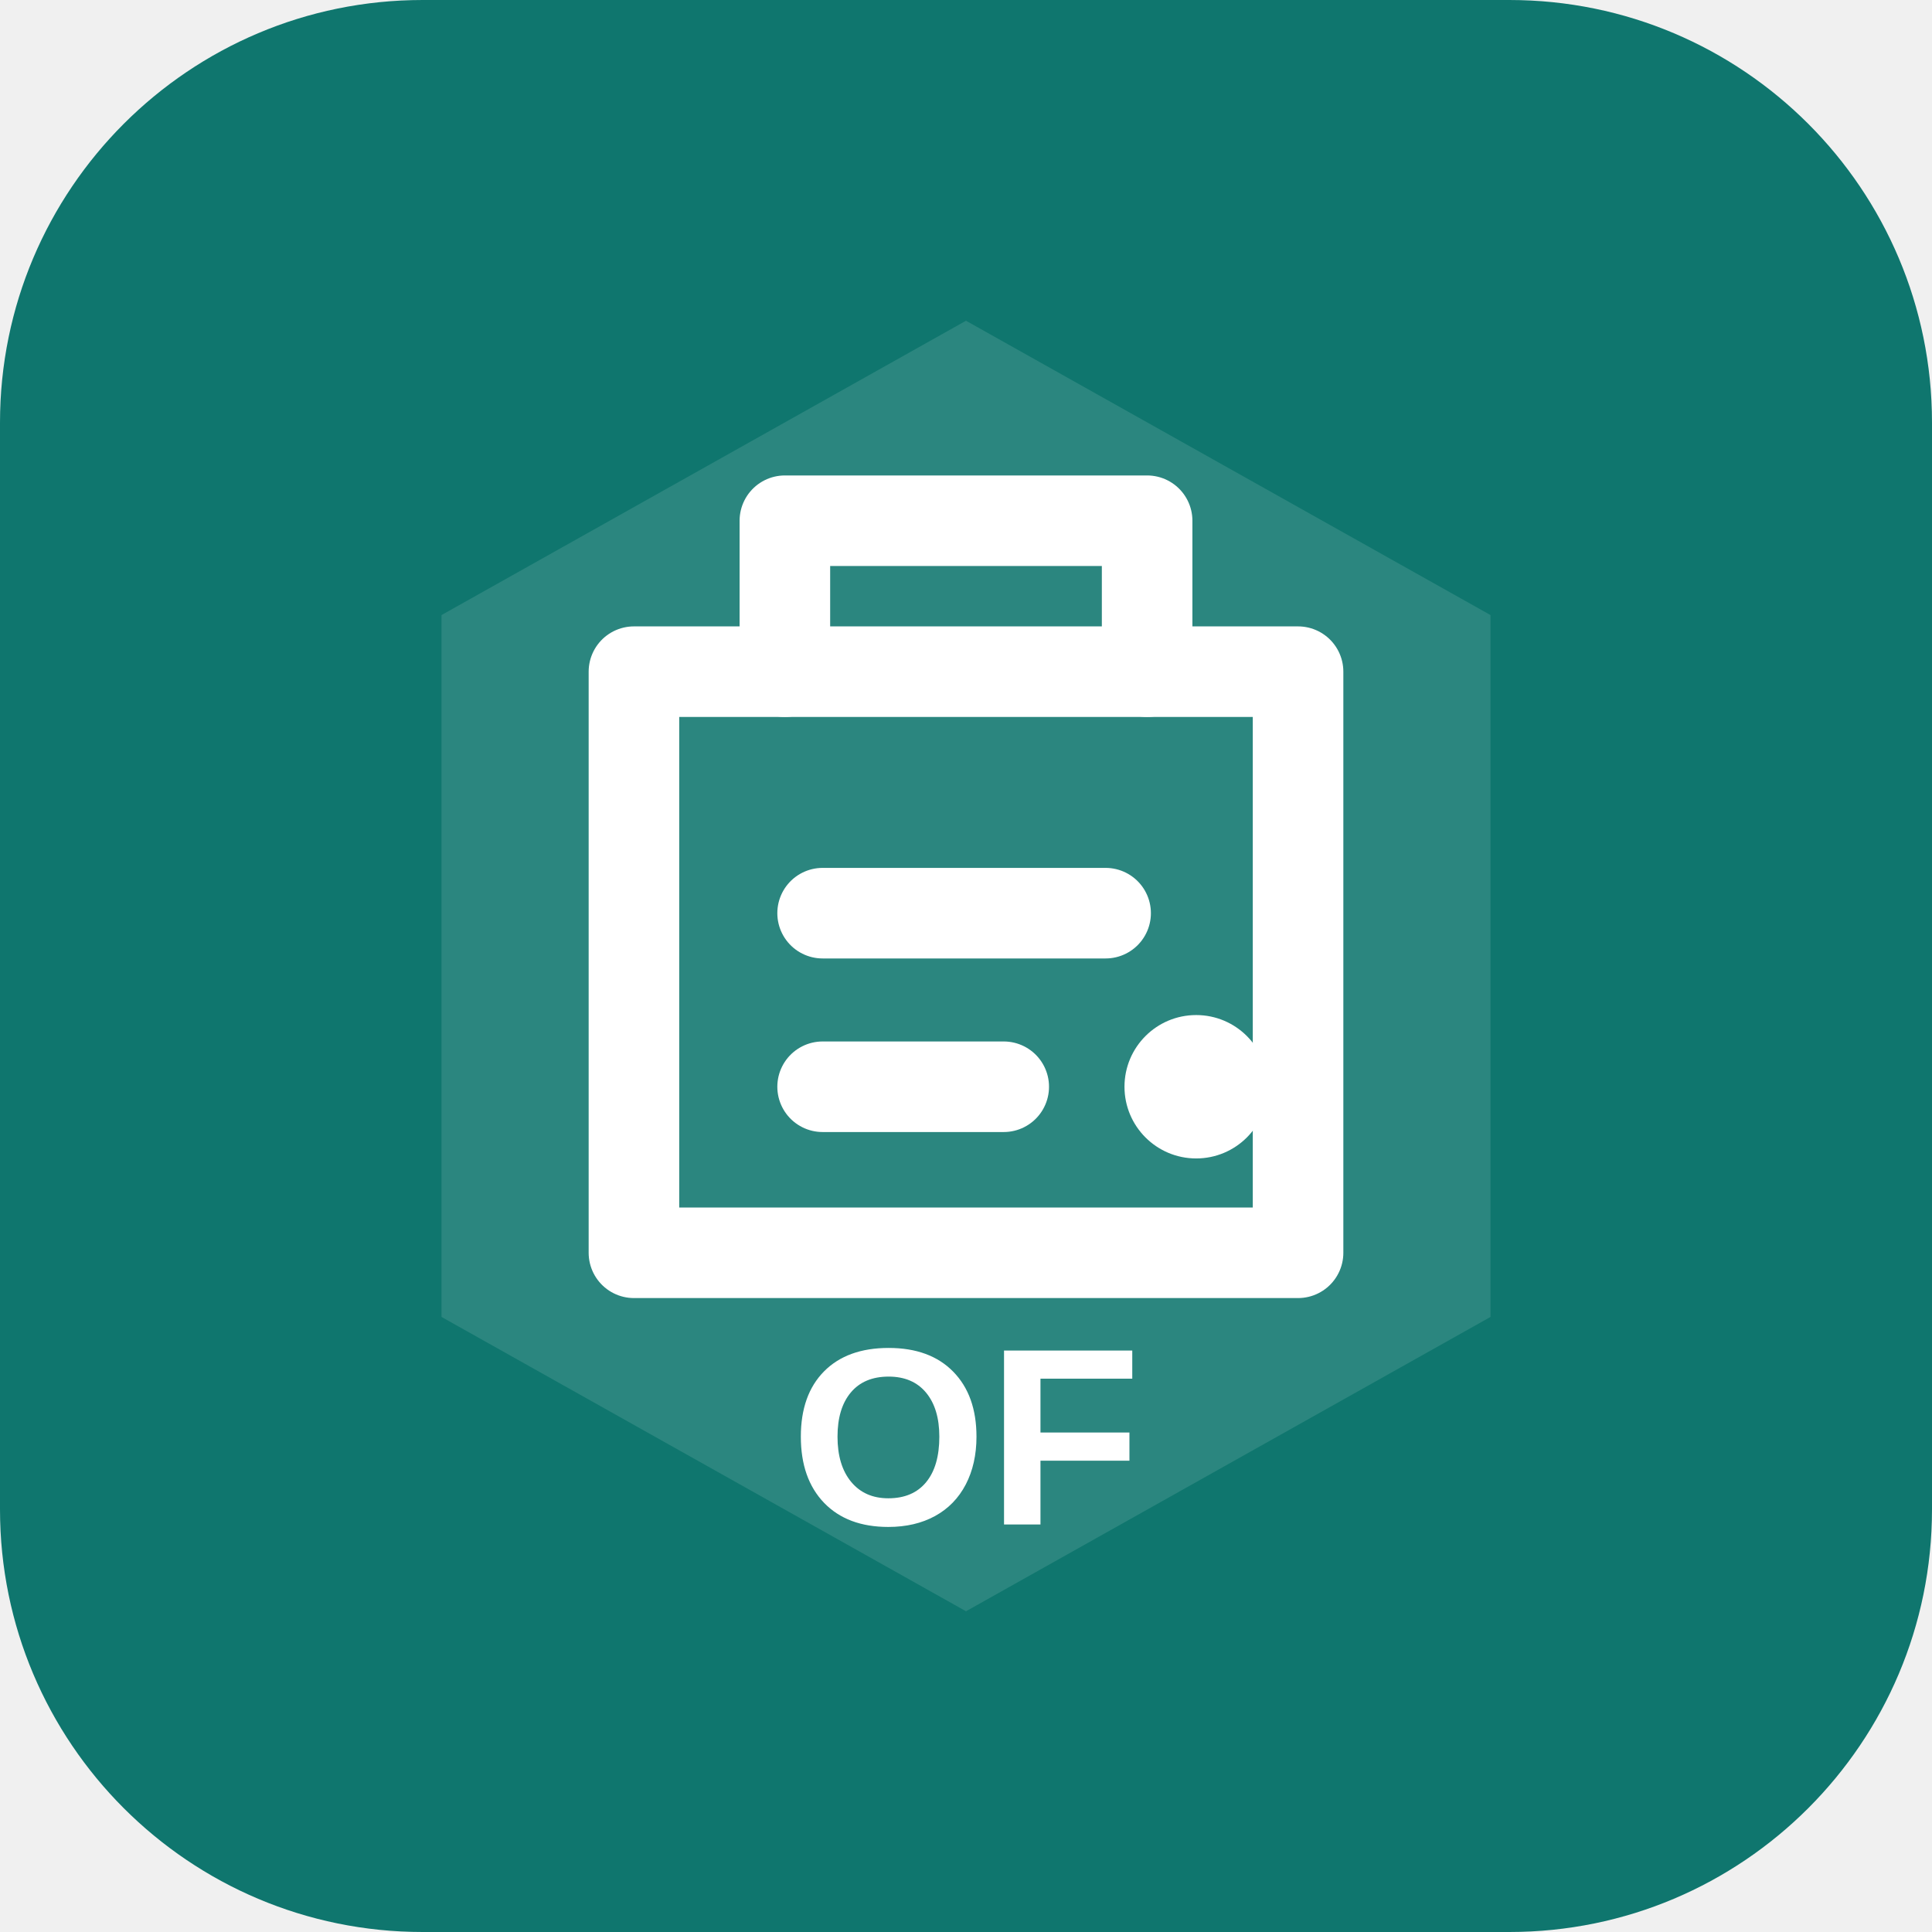
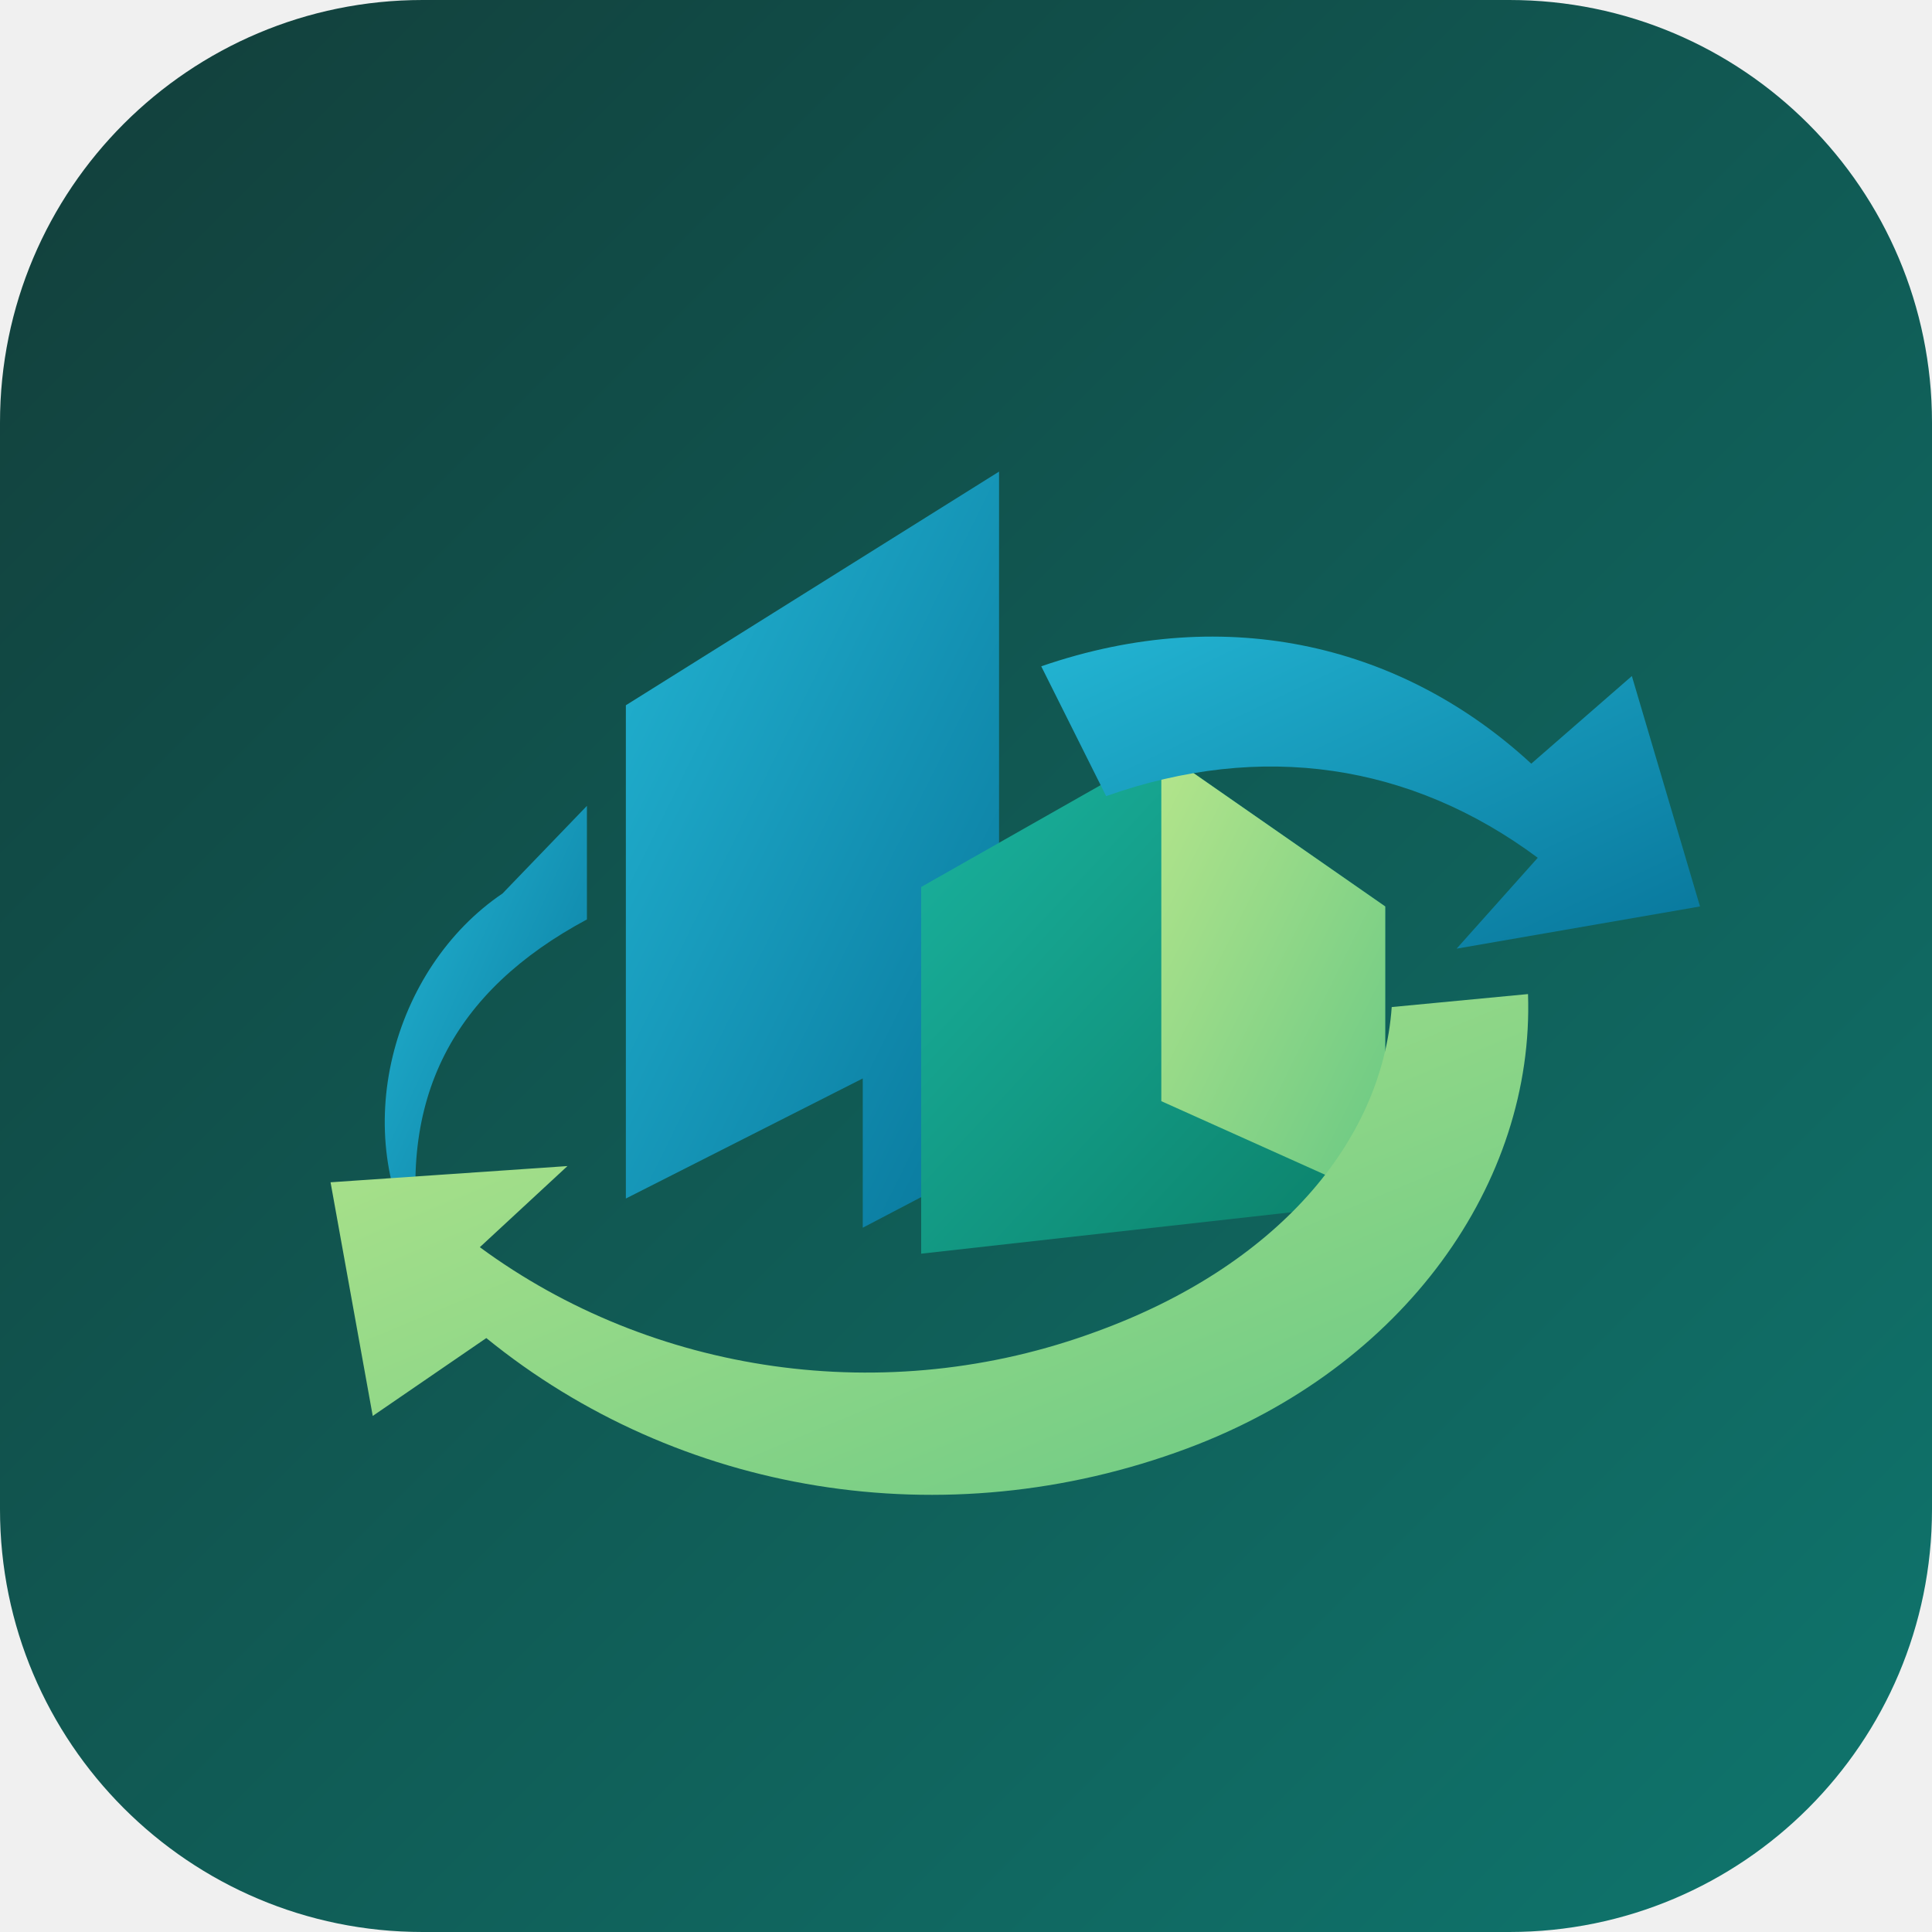
- <svg xmlns="http://www.w3.org/2000/svg" width="512" height="512" viewBox="0 0 512 512" role="img" aria-label="ObraFlow">
-   <rect width="512" height="512" rx="112" fill="#0f766e" />
-   <path d="M117 163 256 85l139 78v186l-139 78-139-78Z" fill="#ffffff" opacity=".12" />
-   <path d="M168 178h176v154H168z" fill="none" stroke="#ffffff" stroke-width="24" stroke-linejoin="round" />
-   <path d="M208 178v-40h96v40M218 242h75M218 288h48" fill="none" stroke="#ffffff" stroke-width="24" stroke-linecap="round" stroke-linejoin="round" />
-   <circle cx="317" cy="288" r="19" fill="#ffffff" />
-   <text x="256" y="404" fill="#ffffff" font-family="Arial, sans-serif" font-size="67" font-weight="700" text-anchor="middle">OF</text>
+ <svg xmlns="http://www.w3.org/2000/svg" width="512" height="512" viewBox="0 0 512 512" role="img" aria-labelledby="title desc">
+   <defs>
+     <linearGradient id="bg" x1="0" y1="0" x2="1" y2="1">
+       <stop offset="0" stop-color="#123e3a" />
+       <stop offset="1" stop-color="#0f766e" />
+     </linearGradient>
+     <linearGradient id="blue" x1="0" y1="0" x2="1" y2="1">
+       <stop offset="0" stop-color="#23b5d3" />
+       <stop offset="1" stop-color="#08769b" />
+     </linearGradient>
+     <linearGradient id="green" x1="0" y1="0" x2="1" y2="1">
+       <stop offset="0" stop-color="#b4e58b" />
+       <stop offset="1" stop-color="#68c884" />
+     </linearGradient>
+     <linearGradient id="teal" x1="0" y1="0" x2="1" y2="1">
+       <stop offset="0" stop-color="#1ab39f" />
+       <stop offset="1" stop-color="#0b7f68" />
+     </linearGradient>
+   </defs>
+   <rect width="512" height="512" rx="112" fill="url(#bg)" />
+   <g transform="translate(36 45) scale(.86)">
+     <path d="M151 165 266 93v211l-42 22v-46l-73 37z" fill="url(#blue)" />
+     <path d="M242 221 316 179l69 48v91l-143 16z" fill="url(#teal)" />
+     <path d="M316 179 385 227v91l-69-31z" fill="url(#green)" />
+     <path d="M113 223c-34 23-48 74-25 111-8-48 10-81 51-103v-35z" fill="url(#blue)" />
+     <path d="M279 153c58-20 112-6 151 30l31-27 21 71-75 13 25-28c-39-29-85-36-133-19z" fill="url(#blue)" />
+     <path d="M429 254c2 58-38 115-105 140-75 28-157 14-216-34l-35 24-13-72 73-5-27 25c53 39 125 50 190 26 55-20 88-58 91-100z" fill="url(#green)" />
+   </g>
</svg>
